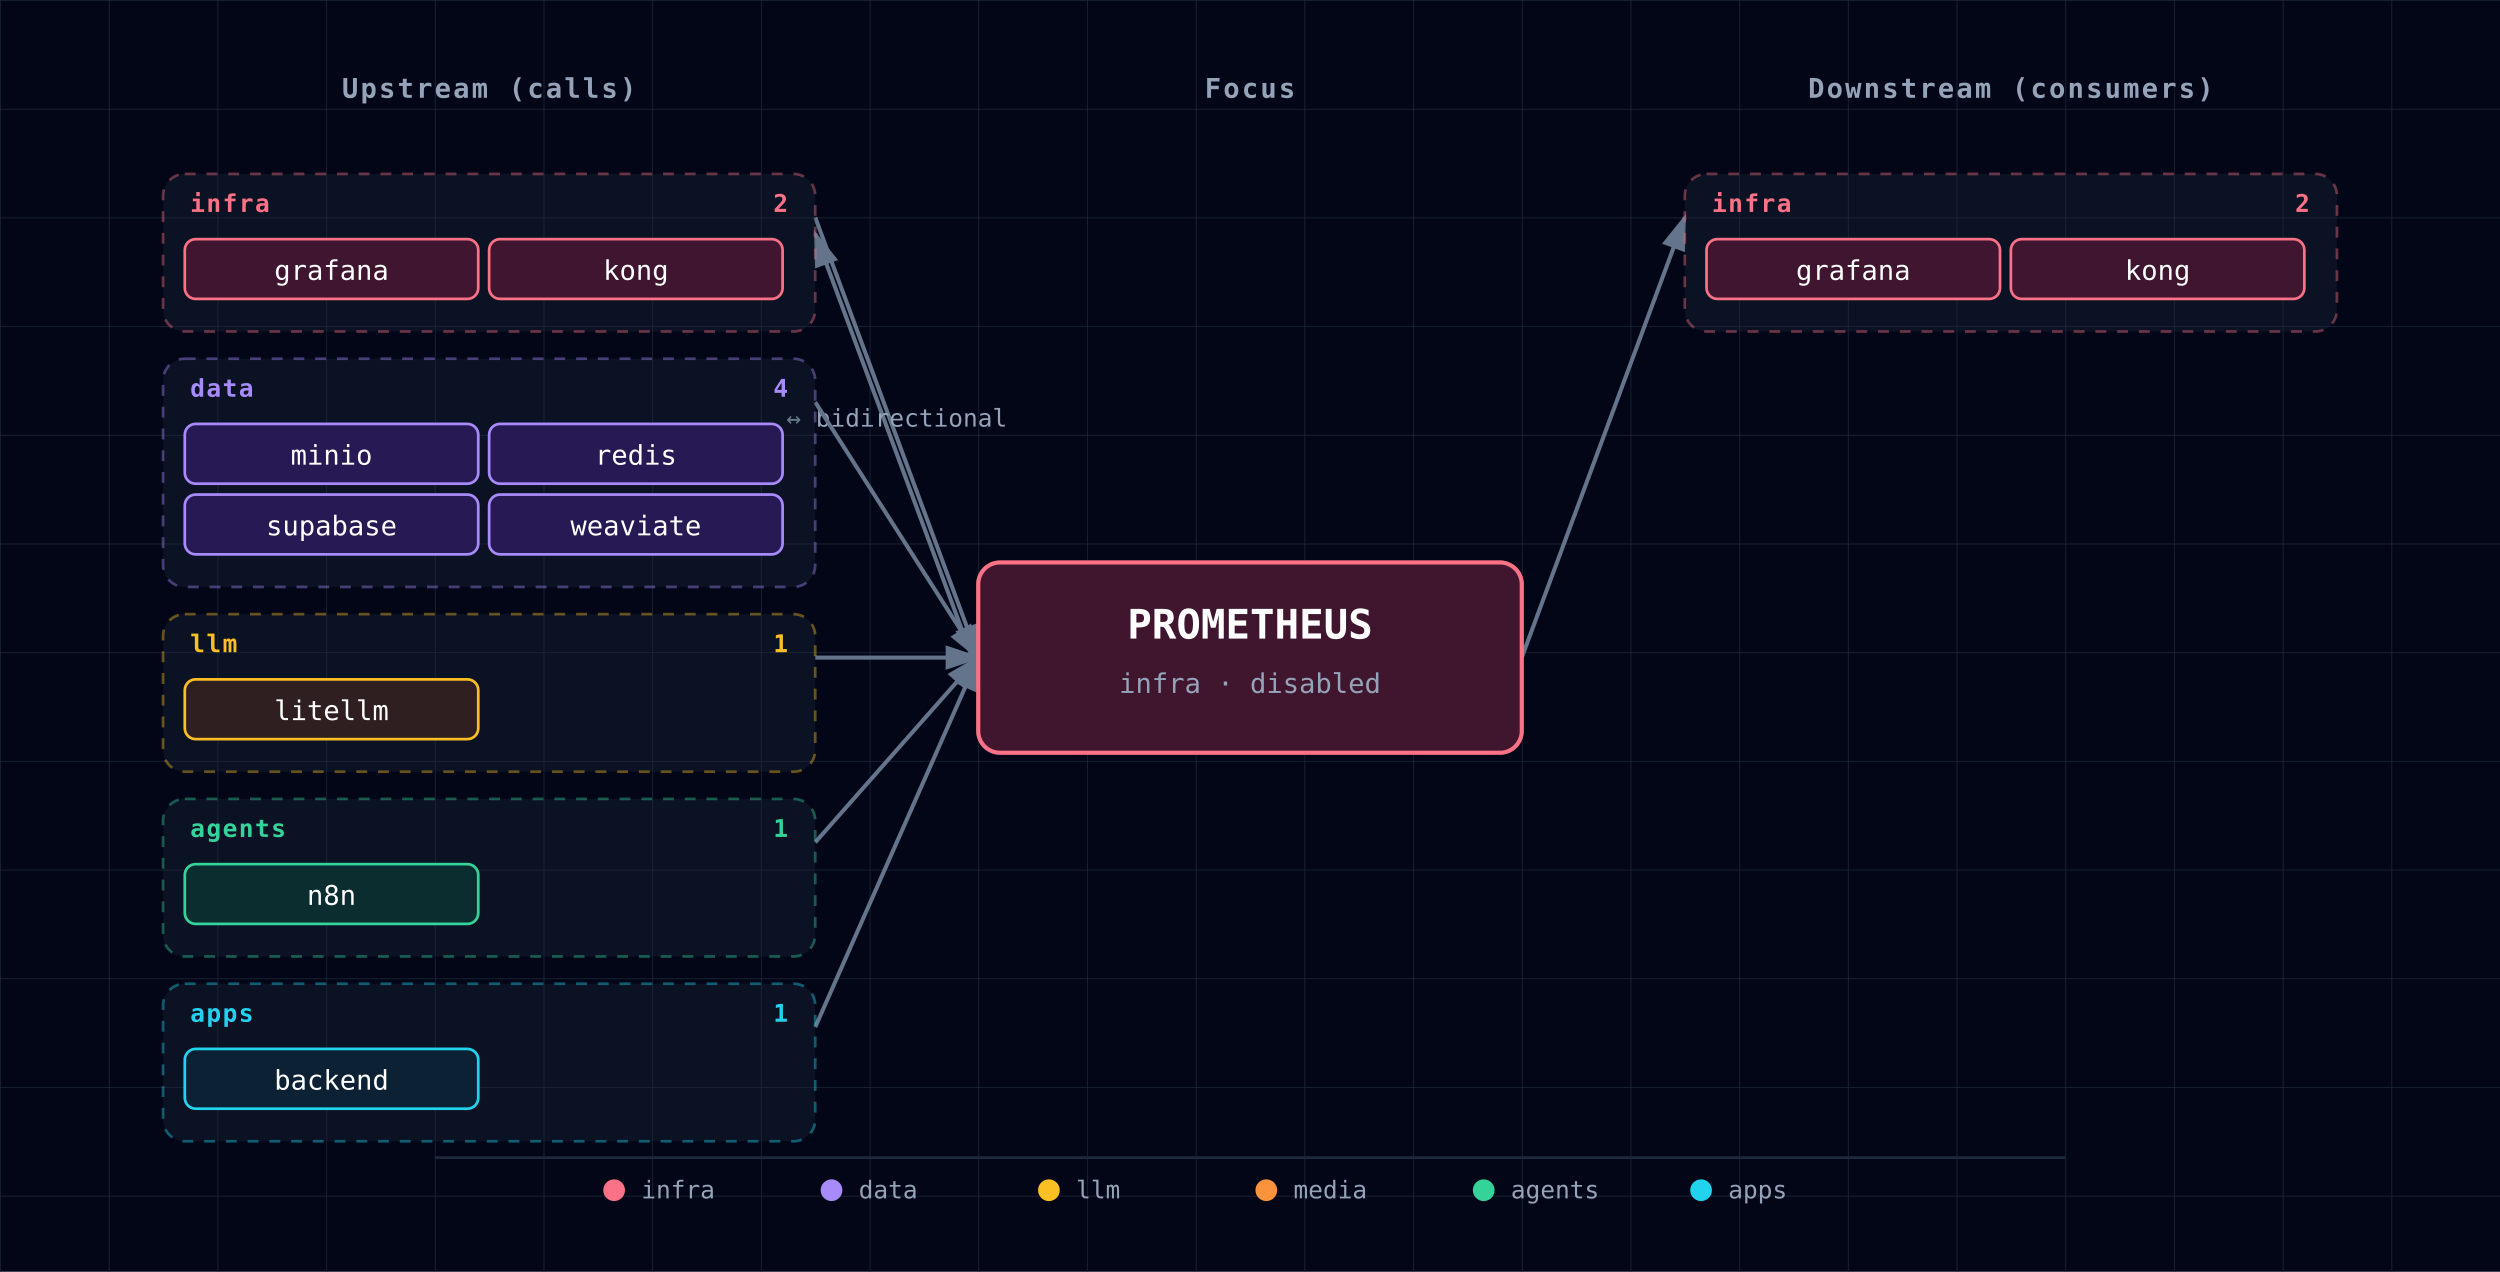
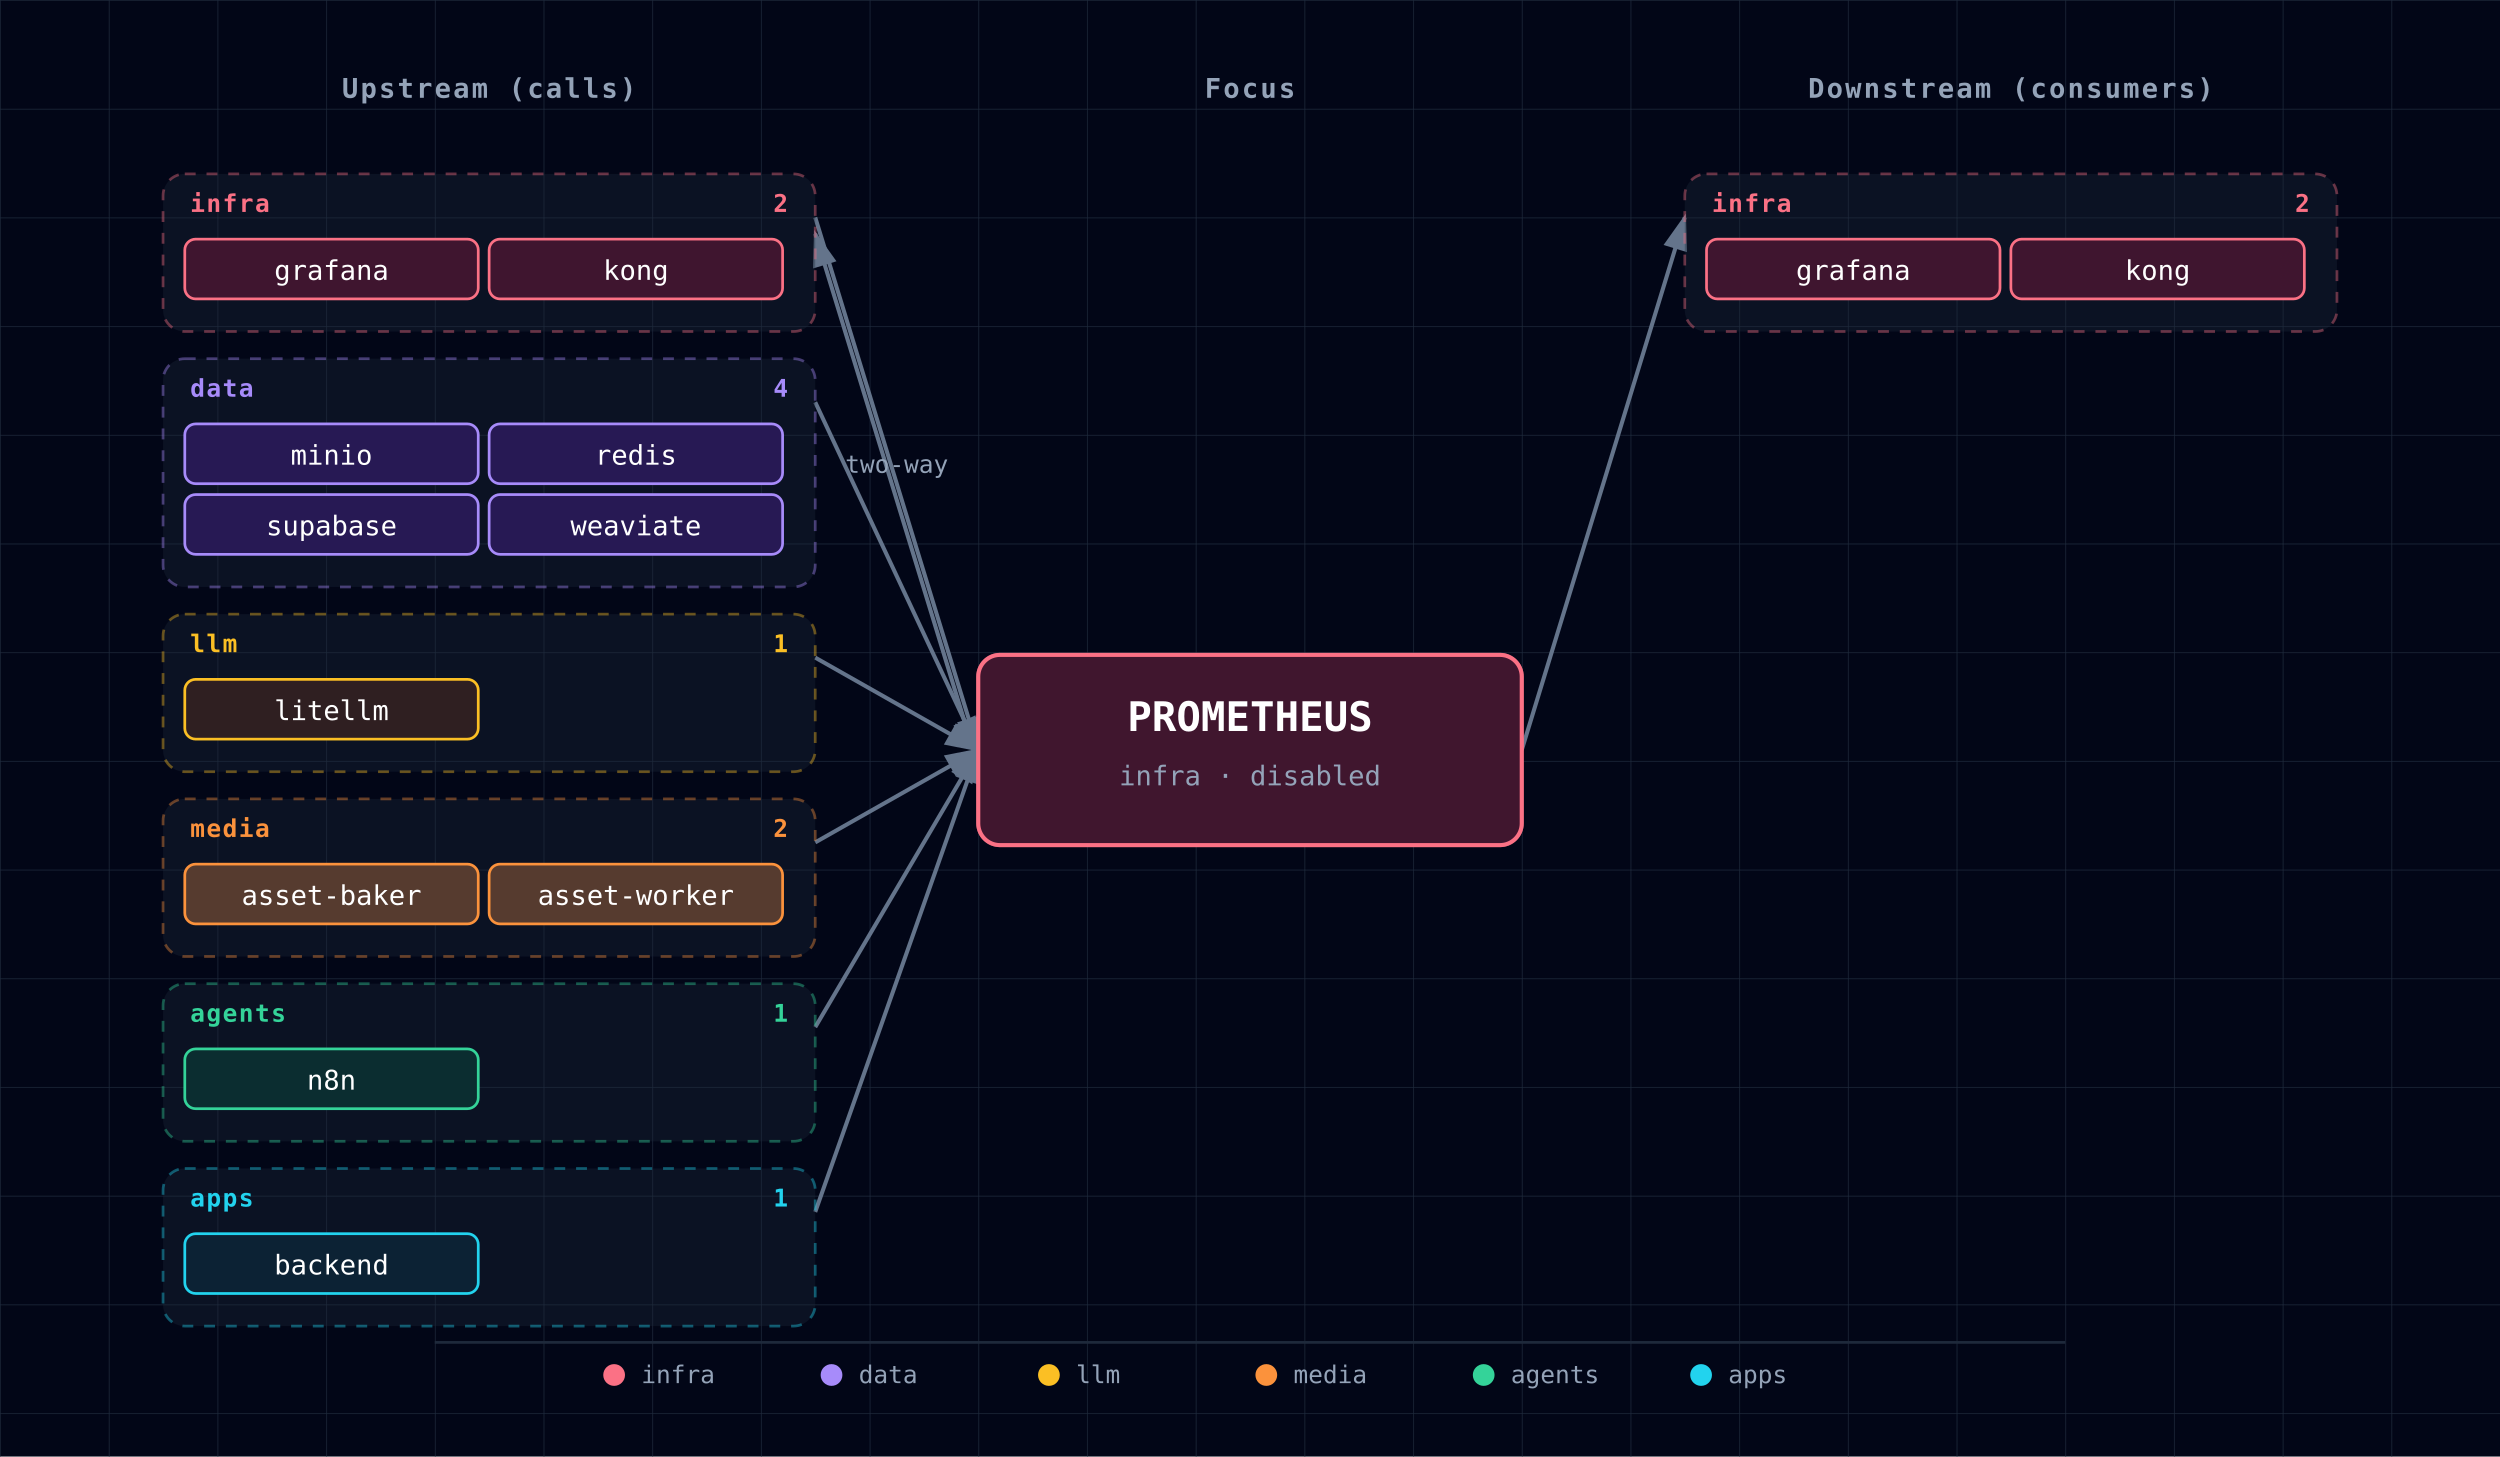
- <svg xmlns="http://www.w3.org/2000/svg" viewBox="0 0 920 468" font-family="'JetBrains Mono', 'Fira Code', Menlo, Consolas, monospace">
+ <svg xmlns="http://www.w3.org/2000/svg" viewBox="0 0 920 536" font-family="'JetBrains Mono', 'Fira Code', Menlo, Consolas, monospace">
  <defs>
    <pattern id="grid" width="40" height="40" patternUnits="userSpaceOnUse">
      <path d="M 40 0 L 0 0 0 40" fill="none" stroke="#1e293b" stroke-width="0.5" />
    </pattern>
    <marker id="arrowhead" markerWidth="9" markerHeight="6" refX="8" refY="3" orient="auto">
      <polygon points="0 0, 9 3, 0 6" fill="#64748b" />
    </marker>
    <filter id="focus-glow" x="-50%" y="-50%" width="200%" height="200%">
      <feGaussianBlur in="SourceAlpha" stdDeviation="6" />
      <feFlood flood-color="#fb7185" flood-opacity="0.6" />
      <feComposite in2="SourceAlpha" operator="in" />
      <feMerge>
        <feMergeNode />
        <feMergeNode in="SourceGraphic" />
      </feMerge>
    </filter>
  </defs>
-   <rect width="920" height="468" fill="#020617" />
-   <rect width="920" height="468" fill="url(#grid)" />
+   <rect width="920" height="536" fill="#020617" />
+   <rect width="920" height="536" fill="url(#grid)" />
  <text x="180" y="36" fill="#94a3b8" font-size="10" font-weight="600" text-anchor="middle" letter-spacing="0.08em">Upstream (calls)</text>
  <text x="460" y="36" fill="#94a3b8" font-size="10" font-weight="600" text-anchor="middle" letter-spacing="0.08em">Focus</text>
  <text x="740" y="36" fill="#94a3b8" font-size="10" font-weight="600" text-anchor="middle" letter-spacing="0.08em">Downstream (consumers)</text>
-   <line x1="300" y1="80" x2="360" y2="242" stroke="#64748b" stroke-width="1.5" marker-end="url(#arrowhead)" />
-   <line x1="360" y1="248" x2="300" y2="86" stroke="#64748b" stroke-width="1.5" marker-end="url(#arrowhead)" />
-   <text x="330" y="157" fill="#94a3b8" font-size="9" text-anchor="middle">↔ bidirectional</text>
-   <line x1="300" y1="148" x2="360" y2="242" stroke="#64748b" stroke-width="1.5" marker-end="url(#arrowhead)" />
-   <line x1="300" y1="242" x2="360" y2="242" stroke="#64748b" stroke-width="1.5" marker-end="url(#arrowhead)" />
-   <line x1="300" y1="310" x2="360" y2="242" stroke="#64748b" stroke-width="1.5" marker-end="url(#arrowhead)" />
-   <line x1="300" y1="378" x2="360" y2="242" stroke="#64748b" stroke-width="1.5" marker-end="url(#arrowhead)" />
-   <line x1="560" y1="242" x2="620" y2="80" stroke="#64748b" stroke-width="1.5" marker-end="url(#arrowhead)" />
+   <line x1="300" y1="80" x2="360" y2="276" stroke="#64748b" stroke-width="1.5" marker-end="url(#arrowhead)" />
+   <line x1="360" y1="282" x2="300" y2="86" stroke="#64748b" stroke-width="1.5" marker-end="url(#arrowhead)" />
+   <text x="330" y="174" fill="#94a3b8" font-size="9" text-anchor="middle">two-way</text>
+   <line x1="300" y1="148" x2="360" y2="276" stroke="#64748b" stroke-width="1.5" marker-end="url(#arrowhead)" />
+   <line x1="300" y1="242" x2="360" y2="276" stroke="#64748b" stroke-width="1.5" marker-end="url(#arrowhead)" />
+   <line x1="300" y1="310" x2="360" y2="276" stroke="#64748b" stroke-width="1.5" marker-end="url(#arrowhead)" />
+   <line x1="300" y1="378" x2="360" y2="276" stroke="#64748b" stroke-width="1.5" marker-end="url(#arrowhead)" />
+   <line x1="300" y1="446" x2="360" y2="276" stroke="#64748b" stroke-width="1.5" marker-end="url(#arrowhead)" />
+   <line x1="560" y1="276" x2="620" y2="80" stroke="#64748b" stroke-width="1.5" marker-end="url(#arrowhead)" />
  <g>
    <g class="cluster">
      <rect x="60" y="64" width="240" height="58" rx="8" fill="rgba(30,41,59,0.35)" stroke="#fb7185" stroke-width="1" stroke-dasharray="4,4" stroke-opacity="0.4" />
      <text x="70" y="78" fill="#fb7185" font-size="9" font-weight="700" text-anchor="start" style="letter-spacing:0.06em;text-transform:uppercase;">infra</text>
      <text x="290" y="78" fill="#fb7185" font-size="9" font-weight="600" text-anchor="end">2</text>
    </g>
    <g>
      <rect x="68" y="88" width="108" height="22" rx="4" fill="#0f172a" />
      <rect x="68" y="88" width="108" height="22" rx="4" fill="rgba(136, 19, 55, 0.4)" stroke="#fb7185" stroke-width="1" />
      <text x="122" y="103" fill="white" font-size="10" text-anchor="middle">grafana</text>
    </g>
    <g>
      <rect x="180" y="88" width="108" height="22" rx="4" fill="#0f172a" />
      <rect x="180" y="88" width="108" height="22" rx="4" fill="rgba(136, 19, 55, 0.4)" stroke="#fb7185" stroke-width="1" />
      <text x="234" y="103" fill="white" font-size="10" text-anchor="middle">kong</text>
    </g>
    <g class="cluster">
      <rect x="60" y="132" width="240" height="84" rx="8" fill="rgba(30,41,59,0.35)" stroke="#a78bfa" stroke-width="1" stroke-dasharray="4,4" stroke-opacity="0.4" />
      <text x="70" y="146" fill="#a78bfa" font-size="9" font-weight="700" text-anchor="start" style="letter-spacing:0.06em;text-transform:uppercase;">data</text>
      <text x="290" y="146" fill="#a78bfa" font-size="9" font-weight="600" text-anchor="end">4</text>
    </g>
    <g>
      <rect x="68" y="156" width="108" height="22" rx="4" fill="#0f172a" />
      <rect x="68" y="156" width="108" height="22" rx="4" fill="rgba(76, 29, 149, 0.4)" stroke="#a78bfa" stroke-width="1" />
      <text x="122" y="171" fill="white" font-size="10" text-anchor="middle">minio</text>
    </g>
    <g>
      <rect x="180" y="156" width="108" height="22" rx="4" fill="#0f172a" />
      <rect x="180" y="156" width="108" height="22" rx="4" fill="rgba(76, 29, 149, 0.4)" stroke="#a78bfa" stroke-width="1" />
      <text x="234" y="171" fill="white" font-size="10" text-anchor="middle">redis</text>
    </g>
    <g>
      <rect x="68" y="182" width="108" height="22" rx="4" fill="#0f172a" />
      <rect x="68" y="182" width="108" height="22" rx="4" fill="rgba(76, 29, 149, 0.4)" stroke="#a78bfa" stroke-width="1" />
      <text x="122" y="197" fill="white" font-size="10" text-anchor="middle">supabase</text>
    </g>
    <g>
      <rect x="180" y="182" width="108" height="22" rx="4" fill="#0f172a" />
      <rect x="180" y="182" width="108" height="22" rx="4" fill="rgba(76, 29, 149, 0.4)" stroke="#a78bfa" stroke-width="1" />
      <text x="234" y="197" fill="white" font-size="10" text-anchor="middle">weaviate</text>
    </g>
    <g class="cluster">
      <rect x="60" y="226" width="240" height="58" rx="8" fill="rgba(30,41,59,0.35)" stroke="#fbbf24" stroke-width="1" stroke-dasharray="4,4" stroke-opacity="0.4" />
      <text x="70" y="240" fill="#fbbf24" font-size="9" font-weight="700" text-anchor="start" style="letter-spacing:0.06em;text-transform:uppercase;">llm</text>
      <text x="290" y="240" fill="#fbbf24" font-size="9" font-weight="600" text-anchor="end">1</text>
    </g>
    <g>
      <rect x="68" y="250" width="108" height="22" rx="4" fill="#0f172a" />
      <rect x="68" y="250" width="108" height="22" rx="4" fill="rgba(120, 53, 15, 0.3)" stroke="#fbbf24" stroke-width="1" />
      <text x="122" y="265" fill="white" font-size="10" text-anchor="middle">litellm</text>
    </g>
    <g class="cluster">
-       <rect x="60" y="294" width="240" height="58" rx="8" fill="rgba(30,41,59,0.35)" stroke="#34d399" stroke-width="1" stroke-dasharray="4,4" stroke-opacity="0.4" />
-       <text x="70" y="308" fill="#34d399" font-size="9" font-weight="700" text-anchor="start" style="letter-spacing:0.06em;text-transform:uppercase;">agents</text>
-       <text x="290" y="308" fill="#34d399" font-size="9" font-weight="600" text-anchor="end">1</text>
+       <rect x="60" y="294" width="240" height="58" rx="8" fill="rgba(30,41,59,0.35)" stroke="#fb923c" stroke-width="1" stroke-dasharray="4,4" stroke-opacity="0.4" />
+       <text x="70" y="308" fill="#fb923c" font-size="9" font-weight="700" text-anchor="start" style="letter-spacing:0.06em;text-transform:uppercase;">media</text>
+       <text x="290" y="308" fill="#fb923c" font-size="9" font-weight="600" text-anchor="end">2</text>
    </g>
    <g>
      <rect x="68" y="318" width="108" height="22" rx="4" fill="#0f172a" />
-       <rect x="68" y="318" width="108" height="22" rx="4" fill="rgba(6, 78, 59, 0.4)" stroke="#34d399" stroke-width="1" />
-       <text x="122" y="333" fill="white" font-size="10" text-anchor="middle">n8n</text>
+       <rect x="68" y="318" width="108" height="22" rx="4" fill="rgba(251, 146, 60, 0.3)" stroke="#fb923c" stroke-width="1" />
+       <text x="122" y="333" fill="white" font-size="10" text-anchor="middle">asset-baker</text>
+     </g>
+     <g>
+       <rect x="180" y="318" width="108" height="22" rx="4" fill="#0f172a" />
+       <rect x="180" y="318" width="108" height="22" rx="4" fill="rgba(251, 146, 60, 0.3)" stroke="#fb923c" stroke-width="1" />
+       <text x="234" y="333" fill="white" font-size="10" text-anchor="middle">asset-worker</text>
    </g>
    <g class="cluster">
-       <rect x="60" y="362" width="240" height="58" rx="8" fill="rgba(30,41,59,0.35)" stroke="#22d3ee" stroke-width="1" stroke-dasharray="4,4" stroke-opacity="0.4" />
-       <text x="70" y="376" fill="#22d3ee" font-size="9" font-weight="700" text-anchor="start" style="letter-spacing:0.06em;text-transform:uppercase;">apps</text>
-       <text x="290" y="376" fill="#22d3ee" font-size="9" font-weight="600" text-anchor="end">1</text>
+       <rect x="60" y="362" width="240" height="58" rx="8" fill="rgba(30,41,59,0.35)" stroke="#34d399" stroke-width="1" stroke-dasharray="4,4" stroke-opacity="0.4" />
+       <text x="70" y="376" fill="#34d399" font-size="9" font-weight="700" text-anchor="start" style="letter-spacing:0.06em;text-transform:uppercase;">agents</text>
+       <text x="290" y="376" fill="#34d399" font-size="9" font-weight="600" text-anchor="end">1</text>
    </g>
    <g>
      <rect x="68" y="386" width="108" height="22" rx="4" fill="#0f172a" />
-       <rect x="68" y="386" width="108" height="22" rx="4" fill="rgba(8, 51, 68, 0.4)" stroke="#22d3ee" stroke-width="1" />
-       <text x="122" y="401" fill="white" font-size="10" text-anchor="middle">backend</text>
+       <rect x="68" y="386" width="108" height="22" rx="4" fill="rgba(6, 78, 59, 0.4)" stroke="#34d399" stroke-width="1" />
+       <text x="122" y="401" fill="white" font-size="10" text-anchor="middle">n8n</text>
+     </g>
+     <g class="cluster">
+       <rect x="60" y="430" width="240" height="58" rx="8" fill="rgba(30,41,59,0.35)" stroke="#22d3ee" stroke-width="1" stroke-dasharray="4,4" stroke-opacity="0.4" />
+       <text x="70" y="444" fill="#22d3ee" font-size="9" font-weight="700" text-anchor="start" style="letter-spacing:0.06em;text-transform:uppercase;">apps</text>
+       <text x="290" y="444" fill="#22d3ee" font-size="9" font-weight="600" text-anchor="end">1</text>
+     </g>
+     <g>
+       <rect x="68" y="454" width="108" height="22" rx="4" fill="#0f172a" />
+       <rect x="68" y="454" width="108" height="22" rx="4" fill="rgba(8, 51, 68, 0.4)" stroke="#22d3ee" stroke-width="1" />
+       <text x="122" y="469" fill="white" font-size="10" text-anchor="middle">backend</text>
    </g>
  </g>
  <g>
    <g class="cluster">
      <rect x="620" y="64" width="240" height="58" rx="8" fill="rgba(30,41,59,0.35)" stroke="#fb7185" stroke-width="1" stroke-dasharray="4,4" stroke-opacity="0.4" />
      <text x="630" y="78" fill="#fb7185" font-size="9" font-weight="700" text-anchor="start" style="letter-spacing:0.06em;text-transform:uppercase;">infra</text>
      <text x="850" y="78" fill="#fb7185" font-size="9" font-weight="600" text-anchor="end">2</text>
    </g>
    <g>
      <rect x="628" y="88" width="108" height="22" rx="4" fill="#0f172a" />
      <rect x="628" y="88" width="108" height="22" rx="4" fill="rgba(136, 19, 55, 0.4)" stroke="#fb7185" stroke-width="1" />
      <text x="682" y="103" fill="white" font-size="10" text-anchor="middle">grafana</text>
    </g>
    <g>
      <rect x="740" y="88" width="108" height="22" rx="4" fill="#0f172a" />
      <rect x="740" y="88" width="108" height="22" rx="4" fill="rgba(136, 19, 55, 0.4)" stroke="#fb7185" stroke-width="1" />
      <text x="794" y="103" fill="white" font-size="10" text-anchor="middle">kong</text>
    </g>
  </g>
  <g class="focus" filter="url(#focus-glow)">
-     <rect x="360" y="207" width="200" height="70" rx="8" fill="#0f172a" />
-     <rect x="360" y="207" width="200" height="70" rx="8" fill="rgba(136, 19, 55, 0.4)" stroke="#fb7185" stroke-width="1.5" />
-     <text x="460" y="235" fill="white" font-size="15" font-weight="700" text-anchor="middle">PROMETHEUS</text>
-     <text x="460" y="255" fill="#94a3b8" font-size="10" text-anchor="middle">infra · disabled</text>
+     <rect x="360" y="241" width="200" height="70" rx="8" fill="#0f172a" />
+     <rect x="360" y="241" width="200" height="70" rx="8" fill="rgba(136, 19, 55, 0.4)" stroke="#fb7185" stroke-width="1.5" />
+     <text x="460" y="269" fill="white" font-size="15" font-weight="700" text-anchor="middle">PROMETHEUS</text>
+     <text x="460" y="289" fill="#94a3b8" font-size="10" text-anchor="middle">infra · disabled</text>
  </g>
  <g class="legend">
-     <line x1="160" y1="426" x2="760" y2="426" stroke="#1e293b" stroke-width="1" />
-     <circle cx="226" cy="438" r="4" fill="#fb7185" />
-     <text x="236" y="441" fill="#94a3b8" font-size="9" font-weight="400" text-anchor="start">infra</text>
-     <circle cx="306" cy="438" r="4" fill="#a78bfa" />
-     <text x="316" y="441" fill="#94a3b8" font-size="9" font-weight="400" text-anchor="start">data</text>
-     <circle cx="386" cy="438" r="4" fill="#fbbf24" />
-     <text x="396" y="441" fill="#94a3b8" font-size="9" font-weight="400" text-anchor="start">llm</text>
-     <circle cx="466" cy="438" r="4" fill="#fb923c" />
-     <text x="476" y="441" fill="#94a3b8" font-size="9" font-weight="400" text-anchor="start">media</text>
-     <circle cx="546" cy="438" r="4" fill="#34d399" />
-     <text x="556" y="441" fill="#94a3b8" font-size="9" font-weight="400" text-anchor="start">agents</text>
-     <circle cx="626" cy="438" r="4" fill="#22d3ee" />
-     <text x="636" y="441" fill="#94a3b8" font-size="9" font-weight="400" text-anchor="start">apps</text>
+     <line x1="160" y1="494" x2="760" y2="494" stroke="#1e293b" stroke-width="1" />
+     <circle cx="226" cy="506" r="4" fill="#fb7185" />
+     <text x="236" y="509" fill="#94a3b8" font-size="9" font-weight="400" text-anchor="start">infra</text>
+     <circle cx="306" cy="506" r="4" fill="#a78bfa" />
+     <text x="316" y="509" fill="#94a3b8" font-size="9" font-weight="400" text-anchor="start">data</text>
+     <circle cx="386" cy="506" r="4" fill="#fbbf24" />
+     <text x="396" y="509" fill="#94a3b8" font-size="9" font-weight="400" text-anchor="start">llm</text>
+     <circle cx="466" cy="506" r="4" fill="#fb923c" />
+     <text x="476" y="509" fill="#94a3b8" font-size="9" font-weight="400" text-anchor="start">media</text>
+     <circle cx="546" cy="506" r="4" fill="#34d399" />
+     <text x="556" y="509" fill="#94a3b8" font-size="9" font-weight="400" text-anchor="start">agents</text>
+     <circle cx="626" cy="506" r="4" fill="#22d3ee" />
+     <text x="636" y="509" fill="#94a3b8" font-size="9" font-weight="400" text-anchor="start">apps</text>
  </g>
</svg>
